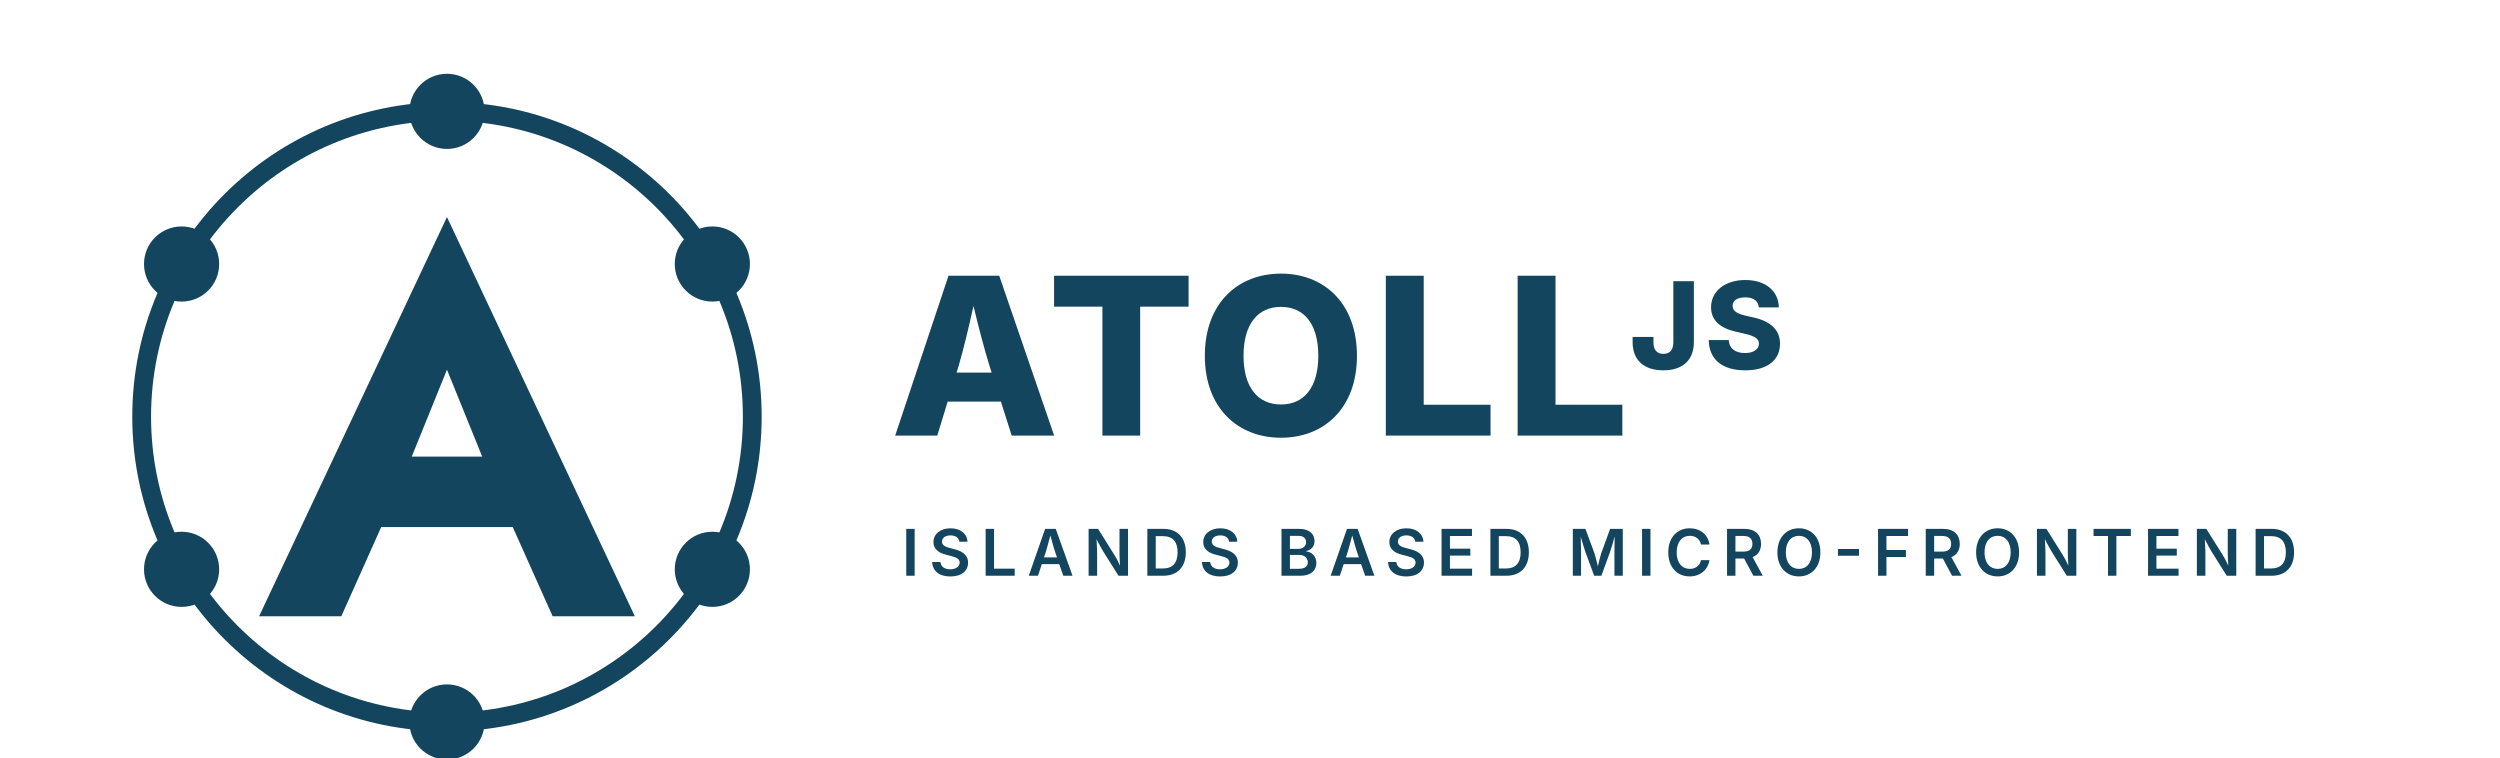
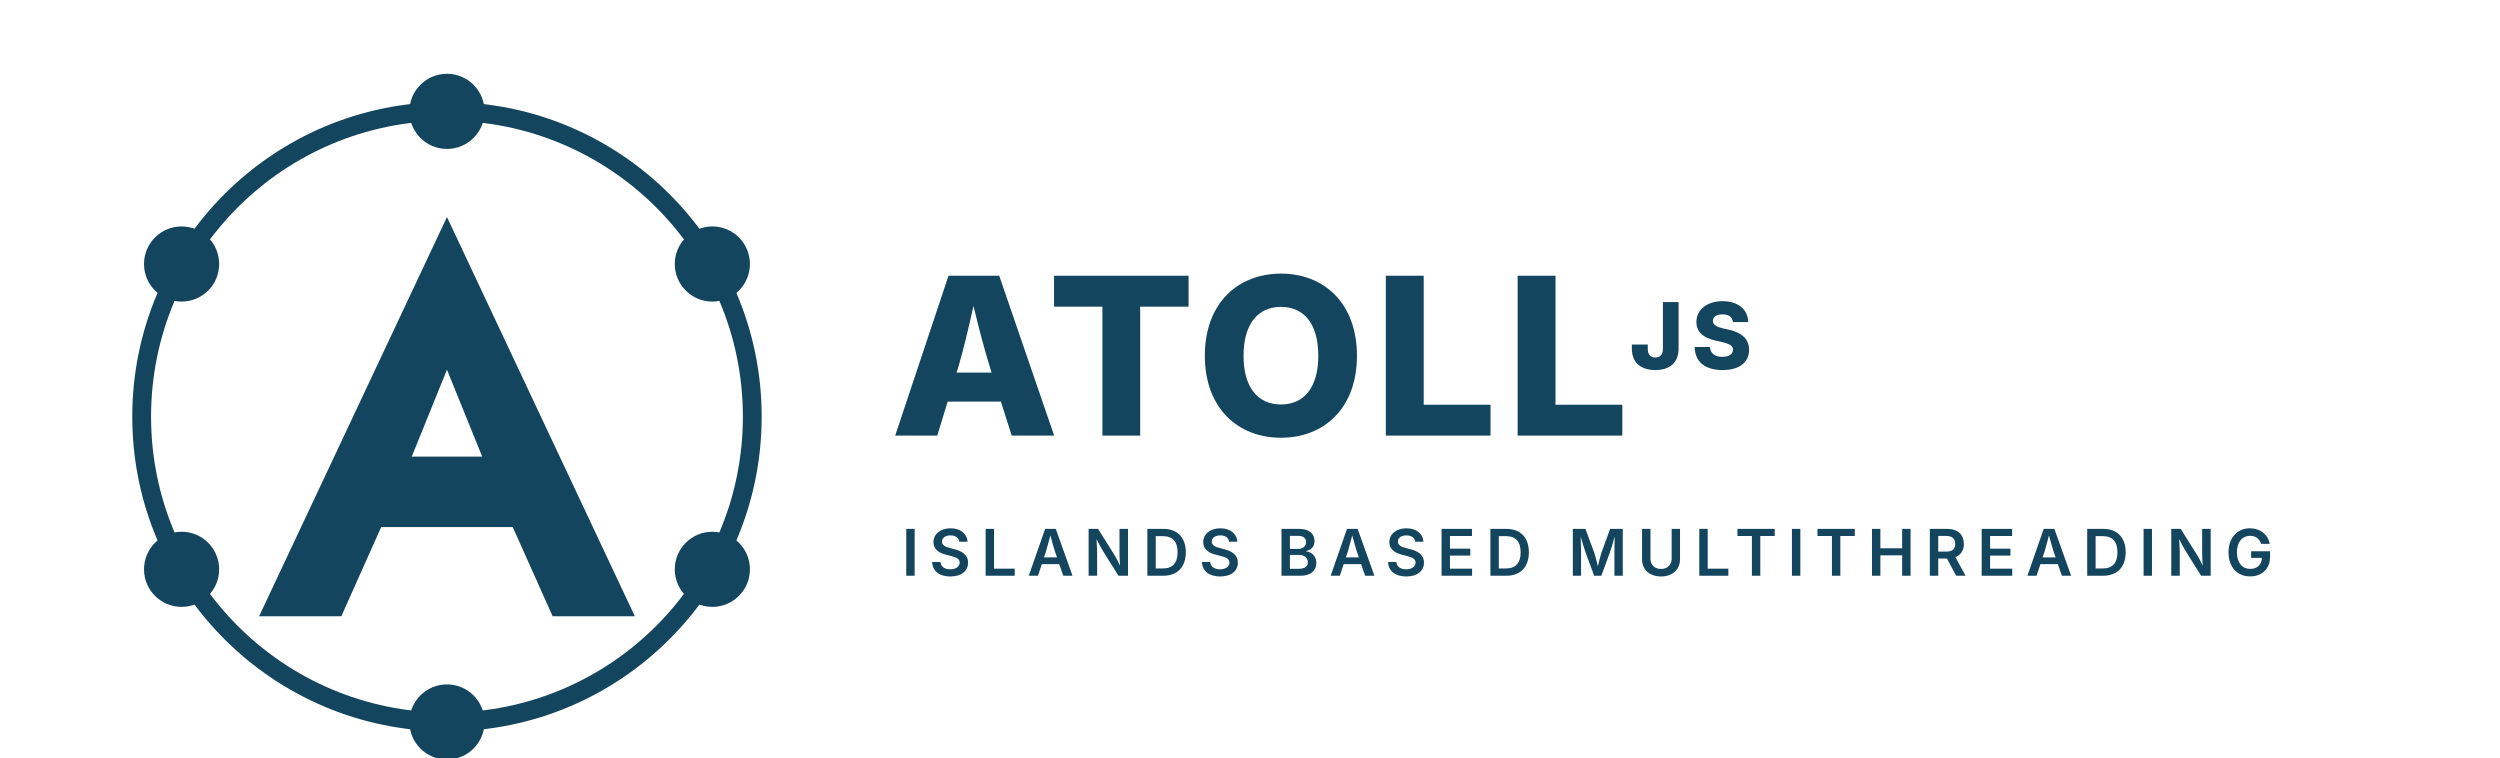
<svg xmlns="http://www.w3.org/2000/svg" viewBox="0 0 660 200">
  <g transform="translate(-37 -29.5) scale(0.62)">
    <path d="M 250 140 L 170 310 H 205 L 222 272 H 278 L 295 310 H 330 Z M 235 242 L 250 205 L 265 242 Z" fill="#14455e" />
    <circle cx="250" cy="225" r="130" fill="none" stroke="#14455e" stroke-width="8" />
    <circle cx="250" cy="95" r="16" fill="#14455e" />
    <circle cx="363" cy="160" r="16" fill="#14455e" />
    <circle cx="363" cy="290" r="16" fill="#14455e" />
    <circle cx="250" cy="355" r="16" fill="#14455e" />
    <circle cx="137" cy="290" r="16" fill="#14455e" />
    <circle cx="137" cy="160" r="16" fill="#14455e" />
  </g>
-   <text x="235" y="115" font-family="system-ui, -apple-system, sans-serif" font-weight="800" font-size="58" fill="#14455e" letter-spacing="2">ATOLL<tspan dy="-0.55em" font-size="0.55em" letter-spacing="1">JS</tspan>
+   <text x="235" y="115" font-family="system-ui, -apple-system, sans-serif" font-weight="800" font-size="58" fill="#14455e" letter-spacing="2">ATOLL<tspan dy="-0.72em" font-size="0.42em">JS</tspan>
  </text>
-   <text x="238" y="152" font-family="system-ui, -apple-system, sans-serif" font-weight="600" font-size="17" fill="#14455e" letter-spacing="2.6">ISLANDS BASED MICRO-FRONTEND</text>
+   <text x="238" y="152" font-family="system-ui, -apple-system, sans-serif" font-weight="600" font-size="17" fill="#14455e" letter-spacing="2.6">ISLANDS BASED MULTITHREADING</text>
</svg>
